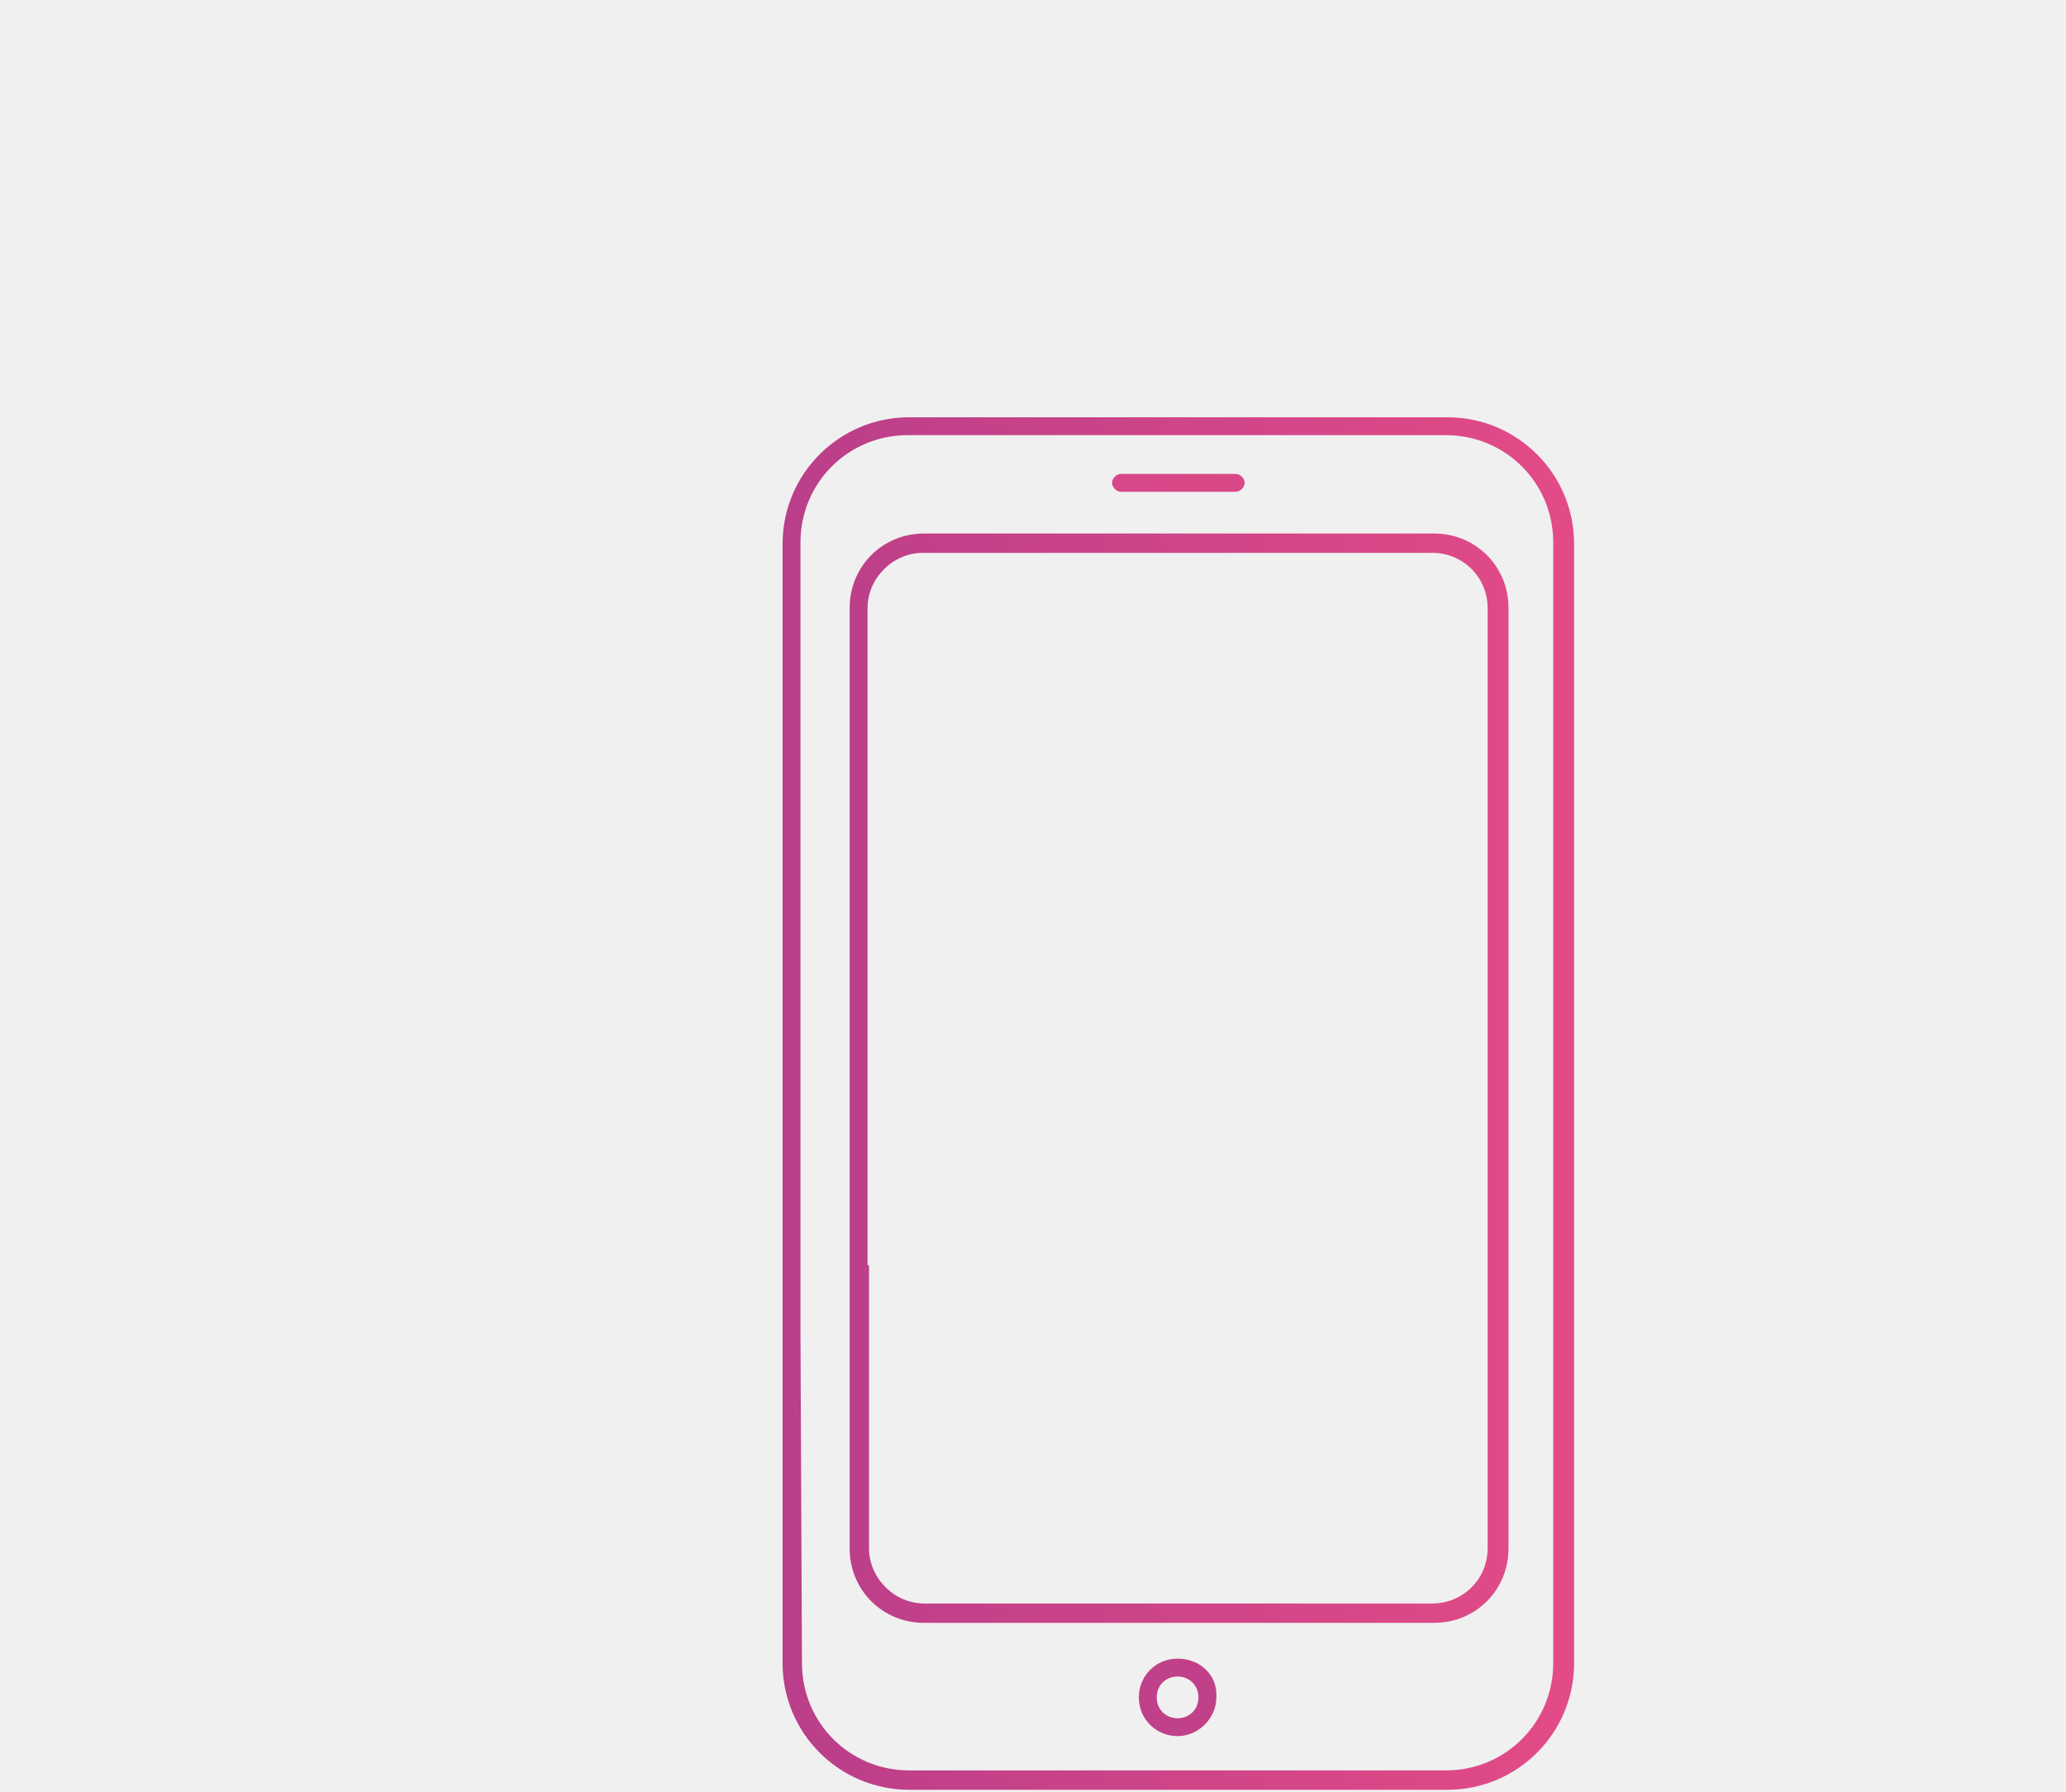
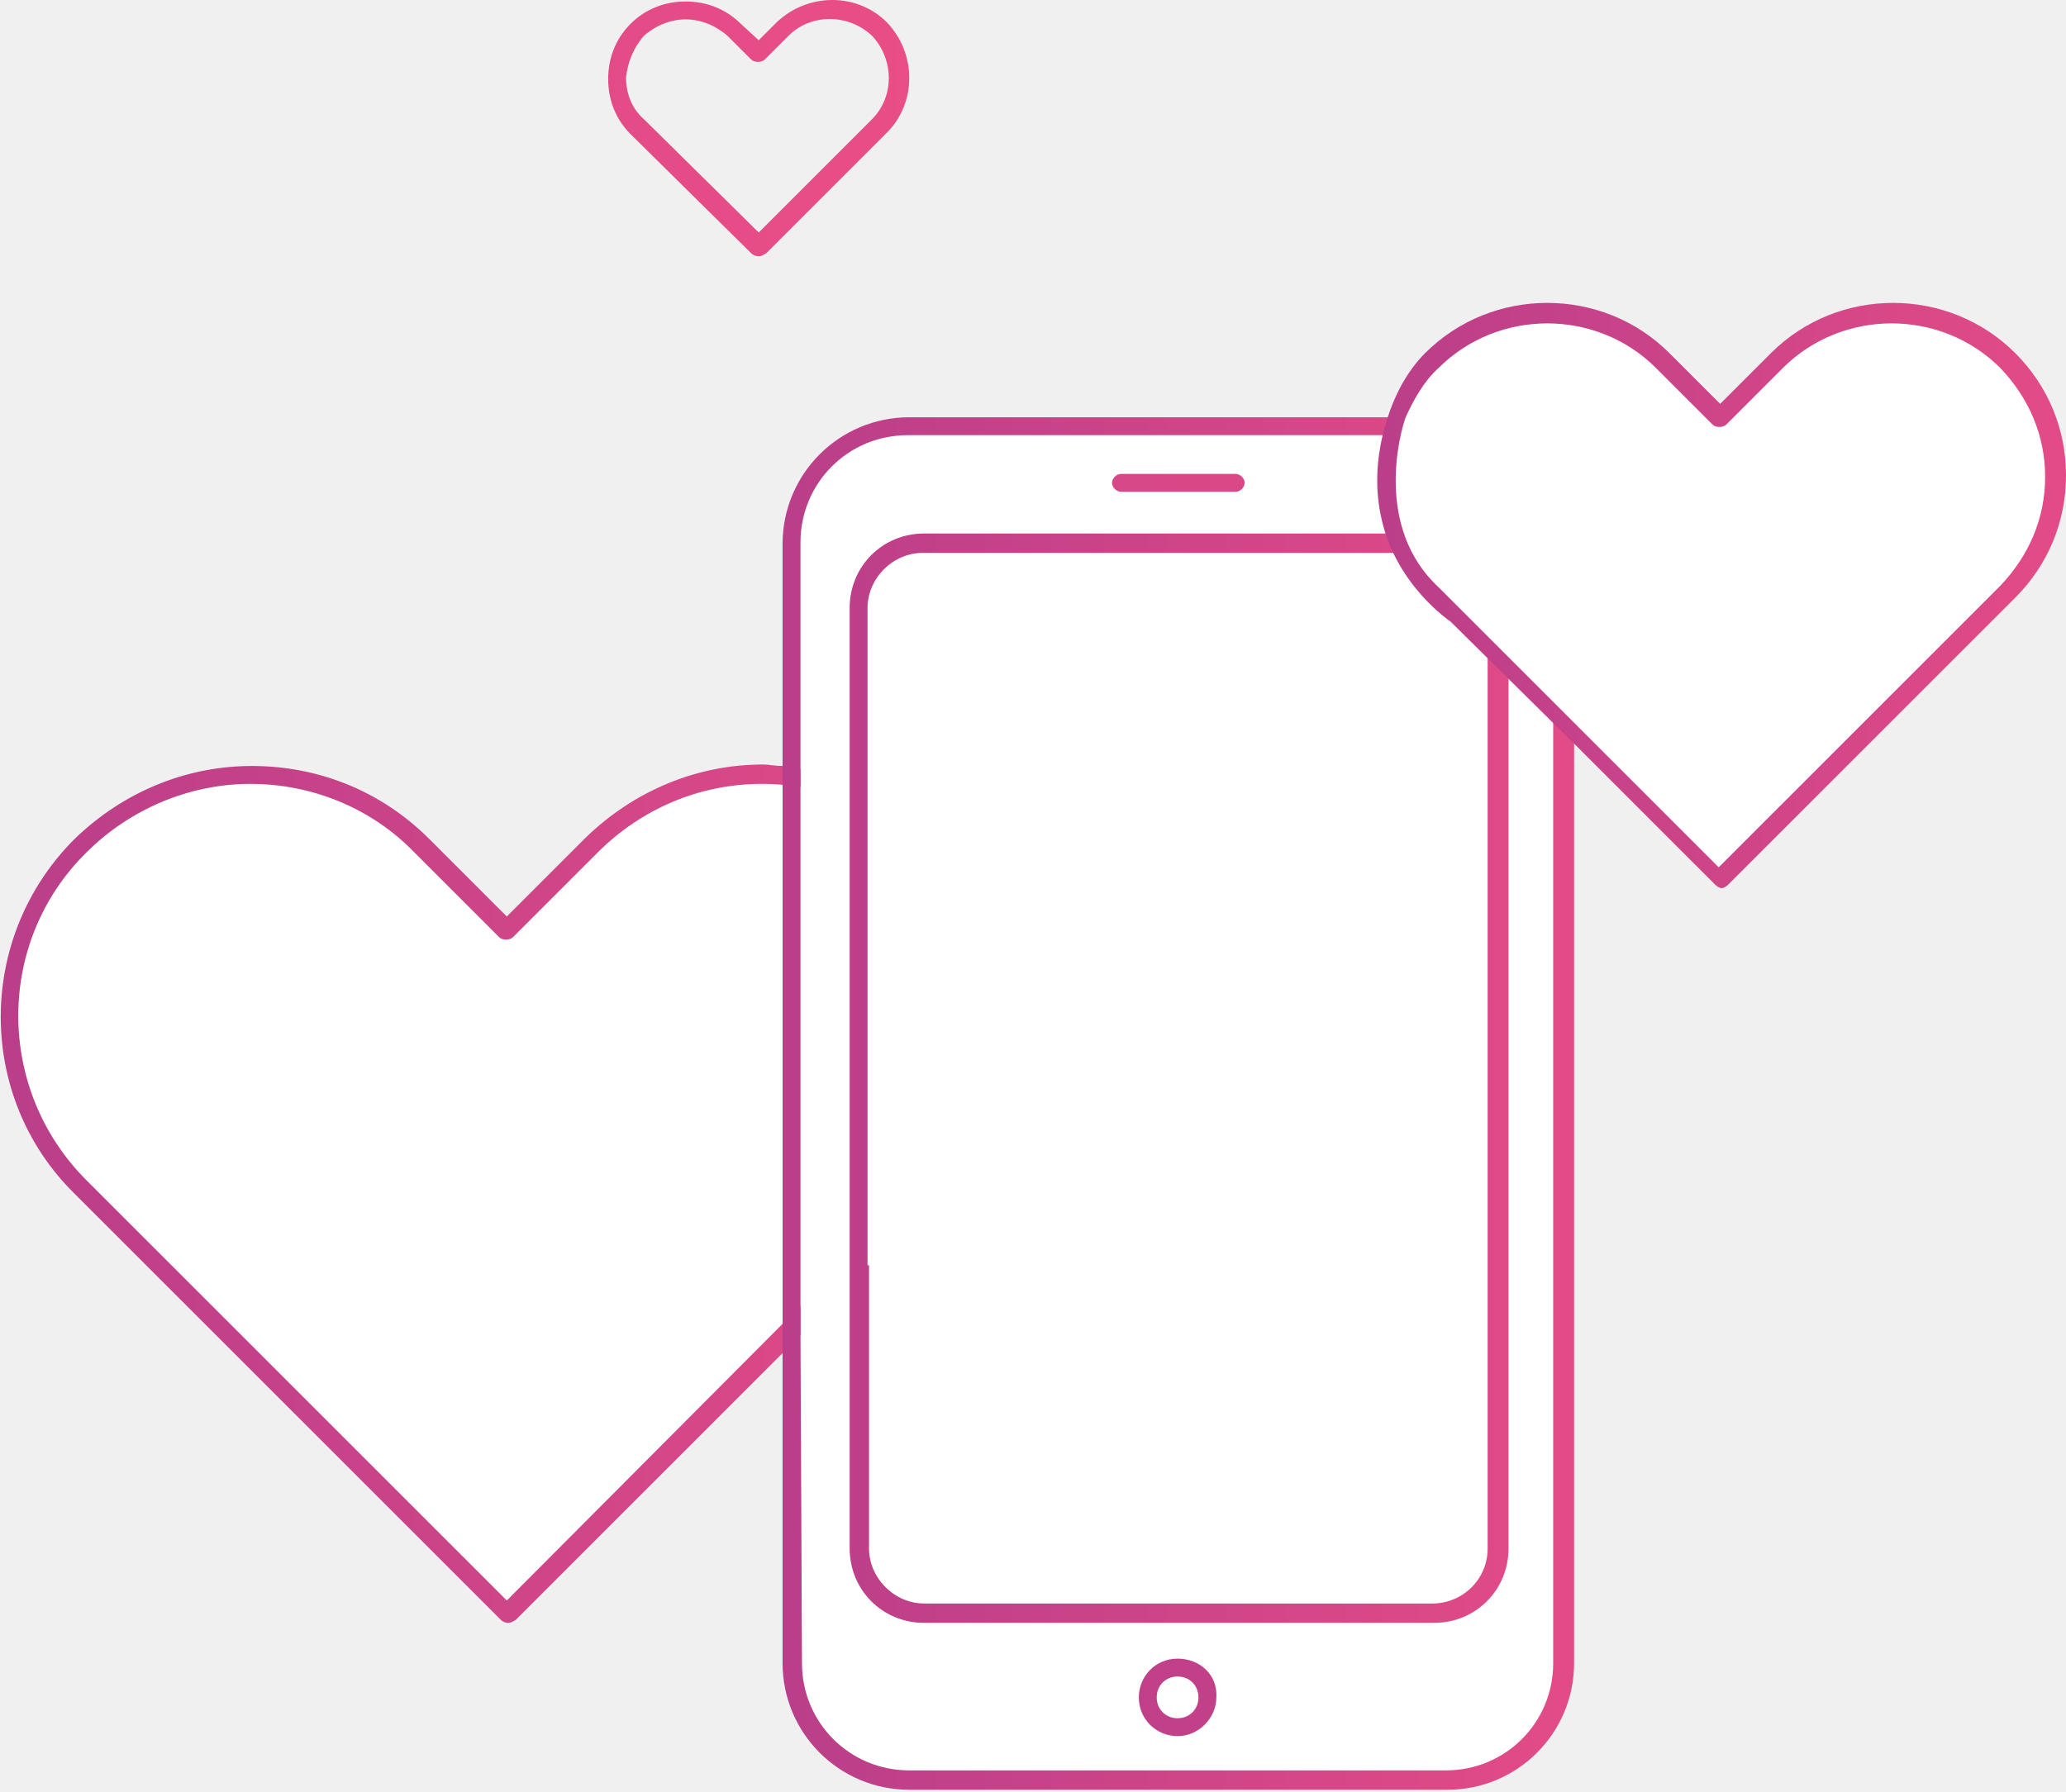
- <svg xmlns="http://www.w3.org/2000/svg" version="1.1" id="Layer_1" x="0px" y="0px" viewBox="0 0 138.6 120.2" style="enable-background:new 0 0 138.6 120.2;" xml:space="preserve">
+ <svg xmlns="http://www.w3.org/2000/svg" version="1.1" id="Layer_1" x="0px" y="0px" width="138.6px" height="120.2px" viewBox="0 0 138.6 120.2" style="enable-background:new 0 0 138.6 120.2;" xml:space="preserve">
  <style type="text/css">
- 	.st0{fill:url(#SVGID_1_);}
- 	.st1{fill:url(#SVGID_2_);}
- 	.st2{fill:url(#SVGID_3_);}
+ 	.st0{fill:#FFFFFF;}
+ 	.st1{fill:url(#SVGID_1_);}
+ 	.st2{fill:url(#SVGID_2_);}
+ 	.st3{fill:url(#SVGID_3_);}
+ 	.st4{fill:url(#SVGID_4_);}
+ 	.st5{fill:url(#SVGID_5_);}
+ 	.st6{fill:url(#SVGID_6_);}
+ 	.st7{fill:url(#SVGID_7_);}
</style>
-   <g id="Layer_4">
-     <g>
-       <linearGradient id="SVGID_1_" gradientUnits="userSpaceOnUse" x1="43.937" y1="45.85" x2="120.451" y2="45.85" gradientTransform="matrix(1 0 0 -1 0 119.8898)">
-         <stop offset="0" style="stop-color:#B33C8A" />
-         <stop offset="1" style="stop-color:#EE4F86" />
-       </linearGradient>
-       <path class="st0" d="M54.8,53.1 M60.2,54.1 M58.2,84.9V40.8c0-2,1.7-3.7,3.7-3.7h34.2c2.1,0,3.7,1.7,3.7,3.7v63.1    c0,2.1-1.7,3.7-3.7,3.7H62c-2,0-3.7-1.7-3.7-3.7V84.9z M57,86.2v17.7c0,2.8,2.2,5,5,5h34.2c2.8,0,5-2.2,5-5V40.8c0-2.8-2.2-5-5-5    H62c-2.8,0-5,2.2-5,5L57,86.2L57,86.2z M53.7,89.4v-53c0-4,3.2-7.2,7.2-7.2h36.1c4,0,7.2,3.2,7.2,7.2v75.2h0c0,4-3.2,7.2-7.2,7.2    H61c-4,0-7.2-3.2-7.2-7.2L53.7,89.4L53.7,89.4z M52.5,90.7v20.9c0,4.7,3.8,8.5,8.5,8.5h36.1c4.7,0,8.5-3.8,8.5-8.5V50.1h0V36.5    c0-4.7-3.8-8.5-8.5-8.5H93H61c-4.7,0-8.5,3.8-8.5,8.5L52.5,90.7L52.5,90.7z" />
-       <linearGradient id="SVGID_2_" gradientUnits="userSpaceOnUse" x1="-65.669" y1="87.4" x2="165.345" y2="87.4" gradientTransform="matrix(1 0 0 -1 0 119.8898)">
-         <stop offset="0" style="stop-color:#B33C8A" />
-         <stop offset="1" style="stop-color:#EE4F86" />
-       </linearGradient>
-       <path class="st1" d="M82.9,31.8h-7.7c-0.3,0-0.6,0.3-0.6,0.6s0.3,0.6,0.6,0.6h7.7c0.3,0,0.6-0.3,0.6-0.6S83.2,31.8,82.9,31.8z" />
-       <linearGradient id="SVGID_3_" gradientUnits="userSpaceOnUse" x1="43.264" y1="5.99" x2="201.242" y2="5.99" gradientTransform="matrix(1 0 0 -1 0 119.8898)">
-         <stop offset="0" style="stop-color:#B33C8A" />
-         <stop offset="1" style="stop-color:#EE4F86" />
-       </linearGradient>
-       <path class="st2" d="M79,111.3c-1.5,0-2.6,1.2-2.6,2.6c0,1.5,1.2,2.6,2.6,2.6s2.6-1.2,2.6-2.6C81.7,112.4,80.5,111.3,79,111.3z     M79,115.3c-0.8,0-1.4-0.6-1.4-1.4s0.6-1.4,1.4-1.4s1.4,0.6,1.4,1.4S79.8,115.3,79,115.3z" />
-     </g>
+   <g>
+     <path class="st0" d="M34,107.4L5.8,79.2c-6.1-6.1-6.1-16,0-22c2.9-2.9,6.9-4.6,11-4.6s8.1,1.6,11,4.6l5.7,5.7   c0.2,0.2,0.7,0.2,0.9,0l5.7-5.7c2.9-2.9,6.8-4.6,11-4.6s8.1,1.6,11,4.6c2.9,2.9,4.6,6.9,4.6,11c0,4.2-1.6,8.1-4.6,11L34,107.4z" />
+     <linearGradient id="SVGID_1_" gradientUnits="userSpaceOnUse" x1="-10.91" y1="802.1" x2="86.939" y2="802.1" gradientTransform="matrix(1 0 0 1 0 -722.0002)">
+       <stop offset="0" style="stop-color:#B33C8A" />
+       <stop offset="1" style="stop-color:#EE4F86" />
+     </linearGradient>
+     <path class="st1" d="M34,107.4L5.8,79.2c-6.1-6.1-6.1-16,0-22c2.9-2.9,6.9-4.6,11-4.6s8.1,1.6,11,4.6l5.7,5.7   c0.2,0.2,0.7,0.2,0.9,0l5.7-5.7c2.9-2.9,6.8-4.6,11-4.6s8.1,1.6,11,4.6c2.9,2.9,4.6,6.9,4.6,11c0,4.2-1.6,8.1-4.6,11L34,107.4z    M58.2,88v-0.6 M58.2,53L57,52.4c-1-0.4-2.1-0.7-3.2-0.8l-1.3-0.2c-0.5,0-0.9-0.1-1.3-0.1c-4.5,0-8.7,1.8-11.9,4.9L34,61.5   l-5.2-5.2c-3.2-3.2-7.4-4.9-11.9-4.9S8.2,53.2,5,56.3c-6.6,6.6-6.6,17.3,0,23.8l28.6,28.6c0.1,0.1,0.3,0.2,0.5,0.2s0.3-0.1,0.5-0.2   l18-18l1.3-1.3l3.2-3.2l1.3-1.3l4.8-4.8c3.2-3.2,4.9-7.4,4.9-11.9s-1.8-8.7-4.9-11.9C61.6,54.9,60,53.8,58.2,53" />
+     <linearGradient id="SVGID_2_" gradientUnits="userSpaceOnUse" x1="-105.234" y1="730.6" x2="74.323" y2="730.6" gradientTransform="matrix(1 0 0 1 0 -722.0002)">
+       <stop offset="0" style="stop-color:#B33C8A" />
+       <stop offset="1" style="stop-color:#EE4F86" />
+     </linearGradient>
+     <path class="st2" d="M50.4,17c0.1,0.1,0.3,0.2,0.5,0.2s0.3-0.1,0.5-0.2l8.1-8.1c2-2,2-5.3,0-7.4c-2-2-5.3-2-7.4,0l-1.2,1.2   l-1.2-1.1c-1-1-2.3-1.5-3.7-1.5s-2.7,0.5-3.7,1.5s-1.5,2.3-1.5,3.7S41.3,8,42.3,9L50.4,17z M43.2,2.4C44,1.7,45,1.3,46,1.3   s2,0.4,2.8,1.1L50.4,4c0.2,0.2,0.7,0.2,0.9,0l1.6-1.6c1.5-1.5,4-1.5,5.6,0C60,4,60,6.5,58.5,8l-7.6,7.6L43.2,8   C42.4,7.3,42,6.3,42,5.2C42.1,4.2,42.5,3.2,43.2,2.4z" />
  </g>
  <g id="Layer_2_1_">
</g>
+   <linearGradient id="SVGID_3_" gradientUnits="userSpaceOnUse" x1="94.1" y1="94.19" x2="94.1" y2="94.19" gradientTransform="matrix(1 0 0 -1 0 119.89)">
+     <stop offset="0" style="stop-color:#B33C8A" />
+     <stop offset="1" style="stop-color:#EE4F86" />
+   </linearGradient>
+   <path class="st3" d="M94.1,25.7" />
+   <g>
+     <path class="st0" d="M53.7,89.4v-53c0-4,3.2-7.2,7.2-7.2H97c4,0,7.2,3.2,7.2,7.2v75.2l0,0c0,4-3.2,7.2-7.2,7.2H61   c-4,0-7.2-3.2-7.2-7.2L53.7,89.4L53.7,89.4z" />
+     <linearGradient id="SVGID_4_" gradientUnits="userSpaceOnUse" x1="43.937" y1="796.05" x2="120.451" y2="796.05" gradientTransform="matrix(1 0 0 1 0 -722.0002)">
+       <stop offset="0" style="stop-color:#B33C8A" />
+       <stop offset="1" style="stop-color:#EE4F86" />
+     </linearGradient>
+     <path class="st4" d="M58.2,84.9V40.8c0-2,1.7-3.7,3.7-3.7h34.2c2.1,0,3.7,1.7,3.7,3.7v63.1c0,2.1-1.7,3.7-3.7,3.7H62   c-2,0-3.7-1.7-3.7-3.7v-19H58.2z M57,86.2v17.7c0,2.8,2.2,5,5,5h34.2c2.8,0,5-2.2,5-5V40.8c0-2.8-2.2-5-5-5H62c-2.8,0-5,2.2-5,5   V86.2L57,86.2z M53.7,89.4v-53c0-4,3.2-7.2,7.2-7.2H97c4,0,7.2,3.2,7.2,7.2v75.2l0,0c0,4-3.2,7.2-7.2,7.2H61c-4,0-7.2-3.2-7.2-7.2   L53.7,89.4L53.7,89.4z M52.5,90.7v20.9c0,4.7,3.8,8.5,8.5,8.5h36.1c4.7,0,8.5-3.8,8.5-8.5V50.1l0,0V36.5c0-4.7-3.8-8.5-8.5-8.5H93   H61c-4.7,0-8.5,3.8-8.5,8.5V90.7L52.5,90.7z" />
+     <linearGradient id="SVGID_5_" gradientUnits="userSpaceOnUse" x1="-65.669" y1="754.4" x2="165.345" y2="754.4" gradientTransform="matrix(1 0 0 1 0 -722.0002)">
+       <stop offset="0" style="stop-color:#B33C8A" />
+       <stop offset="1" style="stop-color:#EE4F86" />
+     </linearGradient>
+     <path class="st5" d="M82.9,31.8h-7.7c-0.3,0-0.6,0.3-0.6,0.6s0.3,0.6,0.6,0.6h7.7c0.3,0,0.6-0.3,0.6-0.6S83.2,31.8,82.9,31.8z" />
+     <linearGradient id="SVGID_6_" gradientUnits="userSpaceOnUse" x1="43.264" y1="835.9" x2="201.242" y2="835.9" gradientTransform="matrix(1 0 0 1 0 -722.0002)">
+       <stop offset="0" style="stop-color:#B33C8A" />
+       <stop offset="1" style="stop-color:#EE4F86" />
+     </linearGradient>
+     <path class="st6" d="M79,111.3c-1.5,0-2.6,1.2-2.6,2.6c0,1.5,1.2,2.6,2.6,2.6s2.6-1.2,2.6-2.6C81.7,112.4,80.5,111.3,79,111.3z    M79,115.3c-0.8,0-1.4-0.6-1.4-1.4s0.6-1.4,1.4-1.4s1.4,0.6,1.4,1.4S79.8,115.3,79,115.3z" />
+   </g>
+   <g>
+     <linearGradient id="SVGID_7_" gradientUnits="userSpaceOnUse" x1="84.931" y1="79.927" x2="151.502" y2="79.927" gradientTransform="matrix(1 0 0 -1 0 119.89)">
+       <stop offset="0" style="stop-color:#B33C8A" />
+       <stop offset="1" style="stop-color:#EE4F86" />
+     </linearGradient>
+     <path class="st7" d="M94.1,25.7c-0.7,1.2-2.4,5-1.4,9.2c1,4.4,4.6,6.8,4.6,6.8l8.4,8.3l9.4,9.4c0.1,0.1,0.3,0.2,0.4,0.2   s0.3-0.1,0.4-0.2l19.3-19.3c2.2-2.2,3.4-5.1,3.4-8.2s-1.2-6-3.4-8.2c-4.5-4.5-11.9-4.5-16.4,0l-3.4,3.4l-3.4-3.4   c-4.5-4.5-11.9-4.5-16.4,0C95,24.3,94.5,25,94.1,25.7" />
+     <path class="st0" d="M96.5,39.4c-4.3-4-2.6-10.3-2.2-11.4c0.5-1.1,1.2-2.4,2.2-3.3c4-4,10.6-4,14.6,0l3.8,3.8   c0.2,0.2,0.7,0.2,0.9,0l3.8-3.8c4-4,10.6-4,14.6,0c1.9,2,3,4.5,3,7.3s-1.1,5.3-3,7.3l-18.9,18.9l-9.8-9.8L96.5,39.4z" />
+   </g>
</svg>
